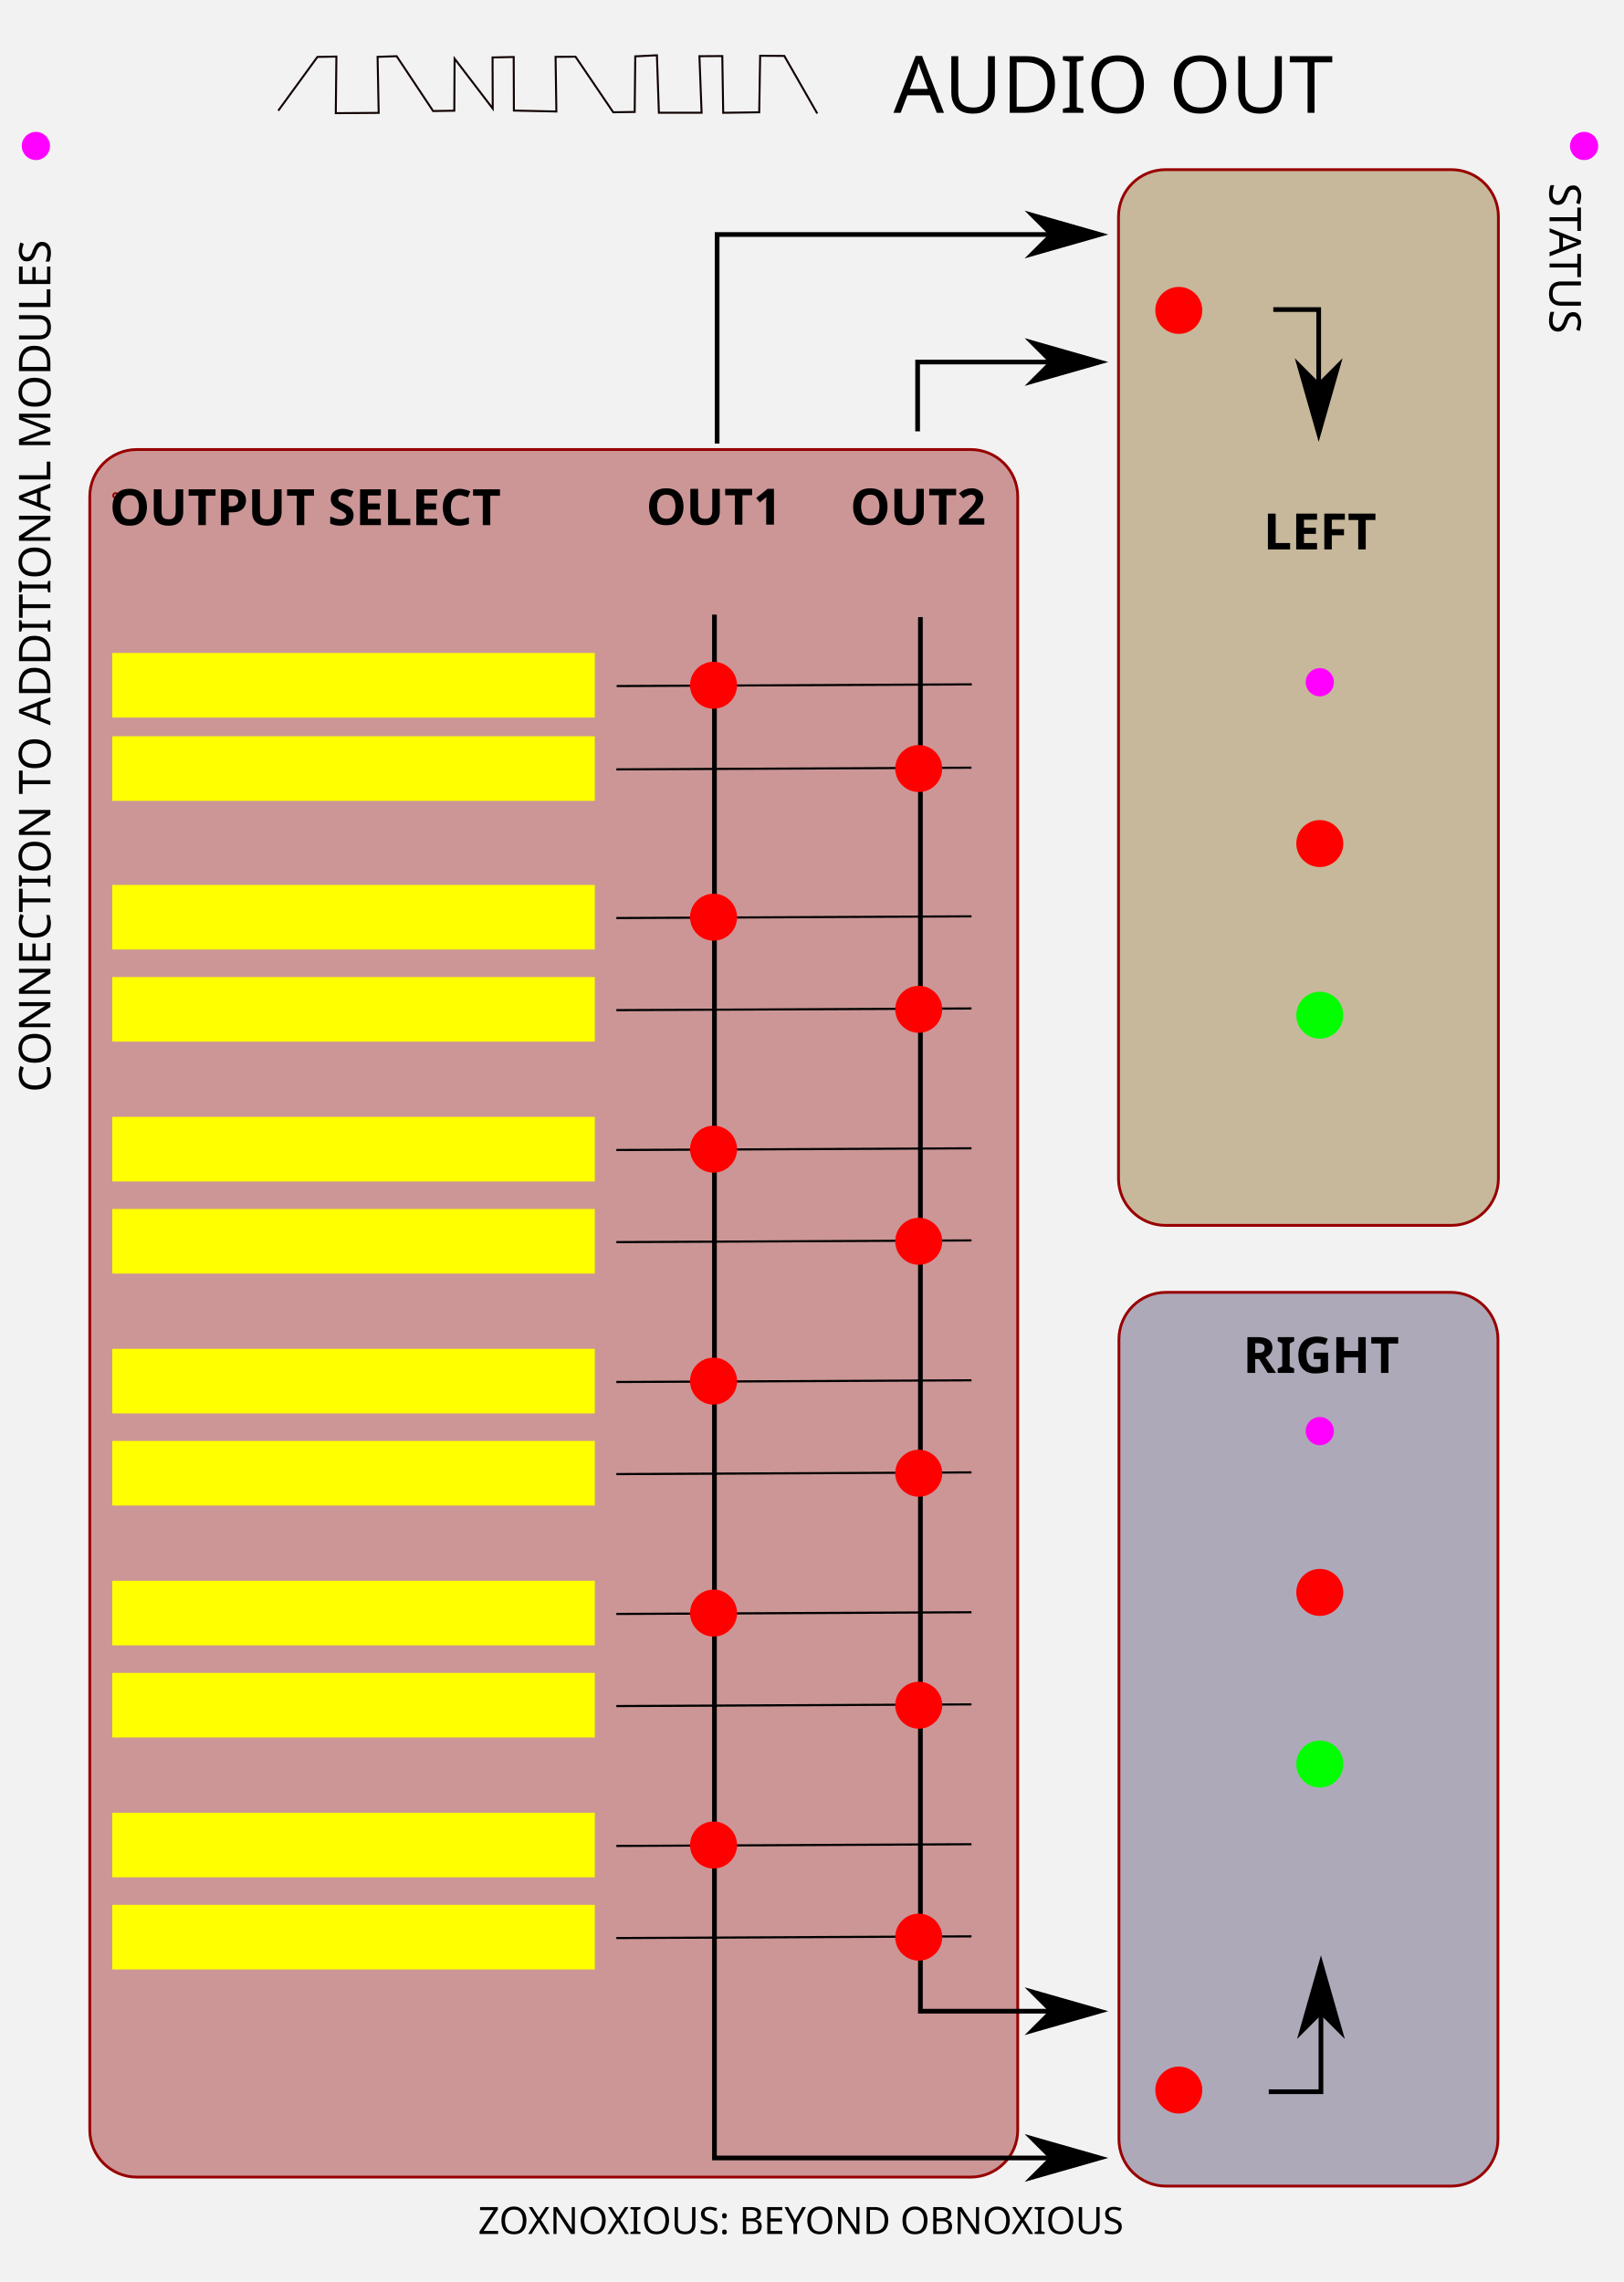
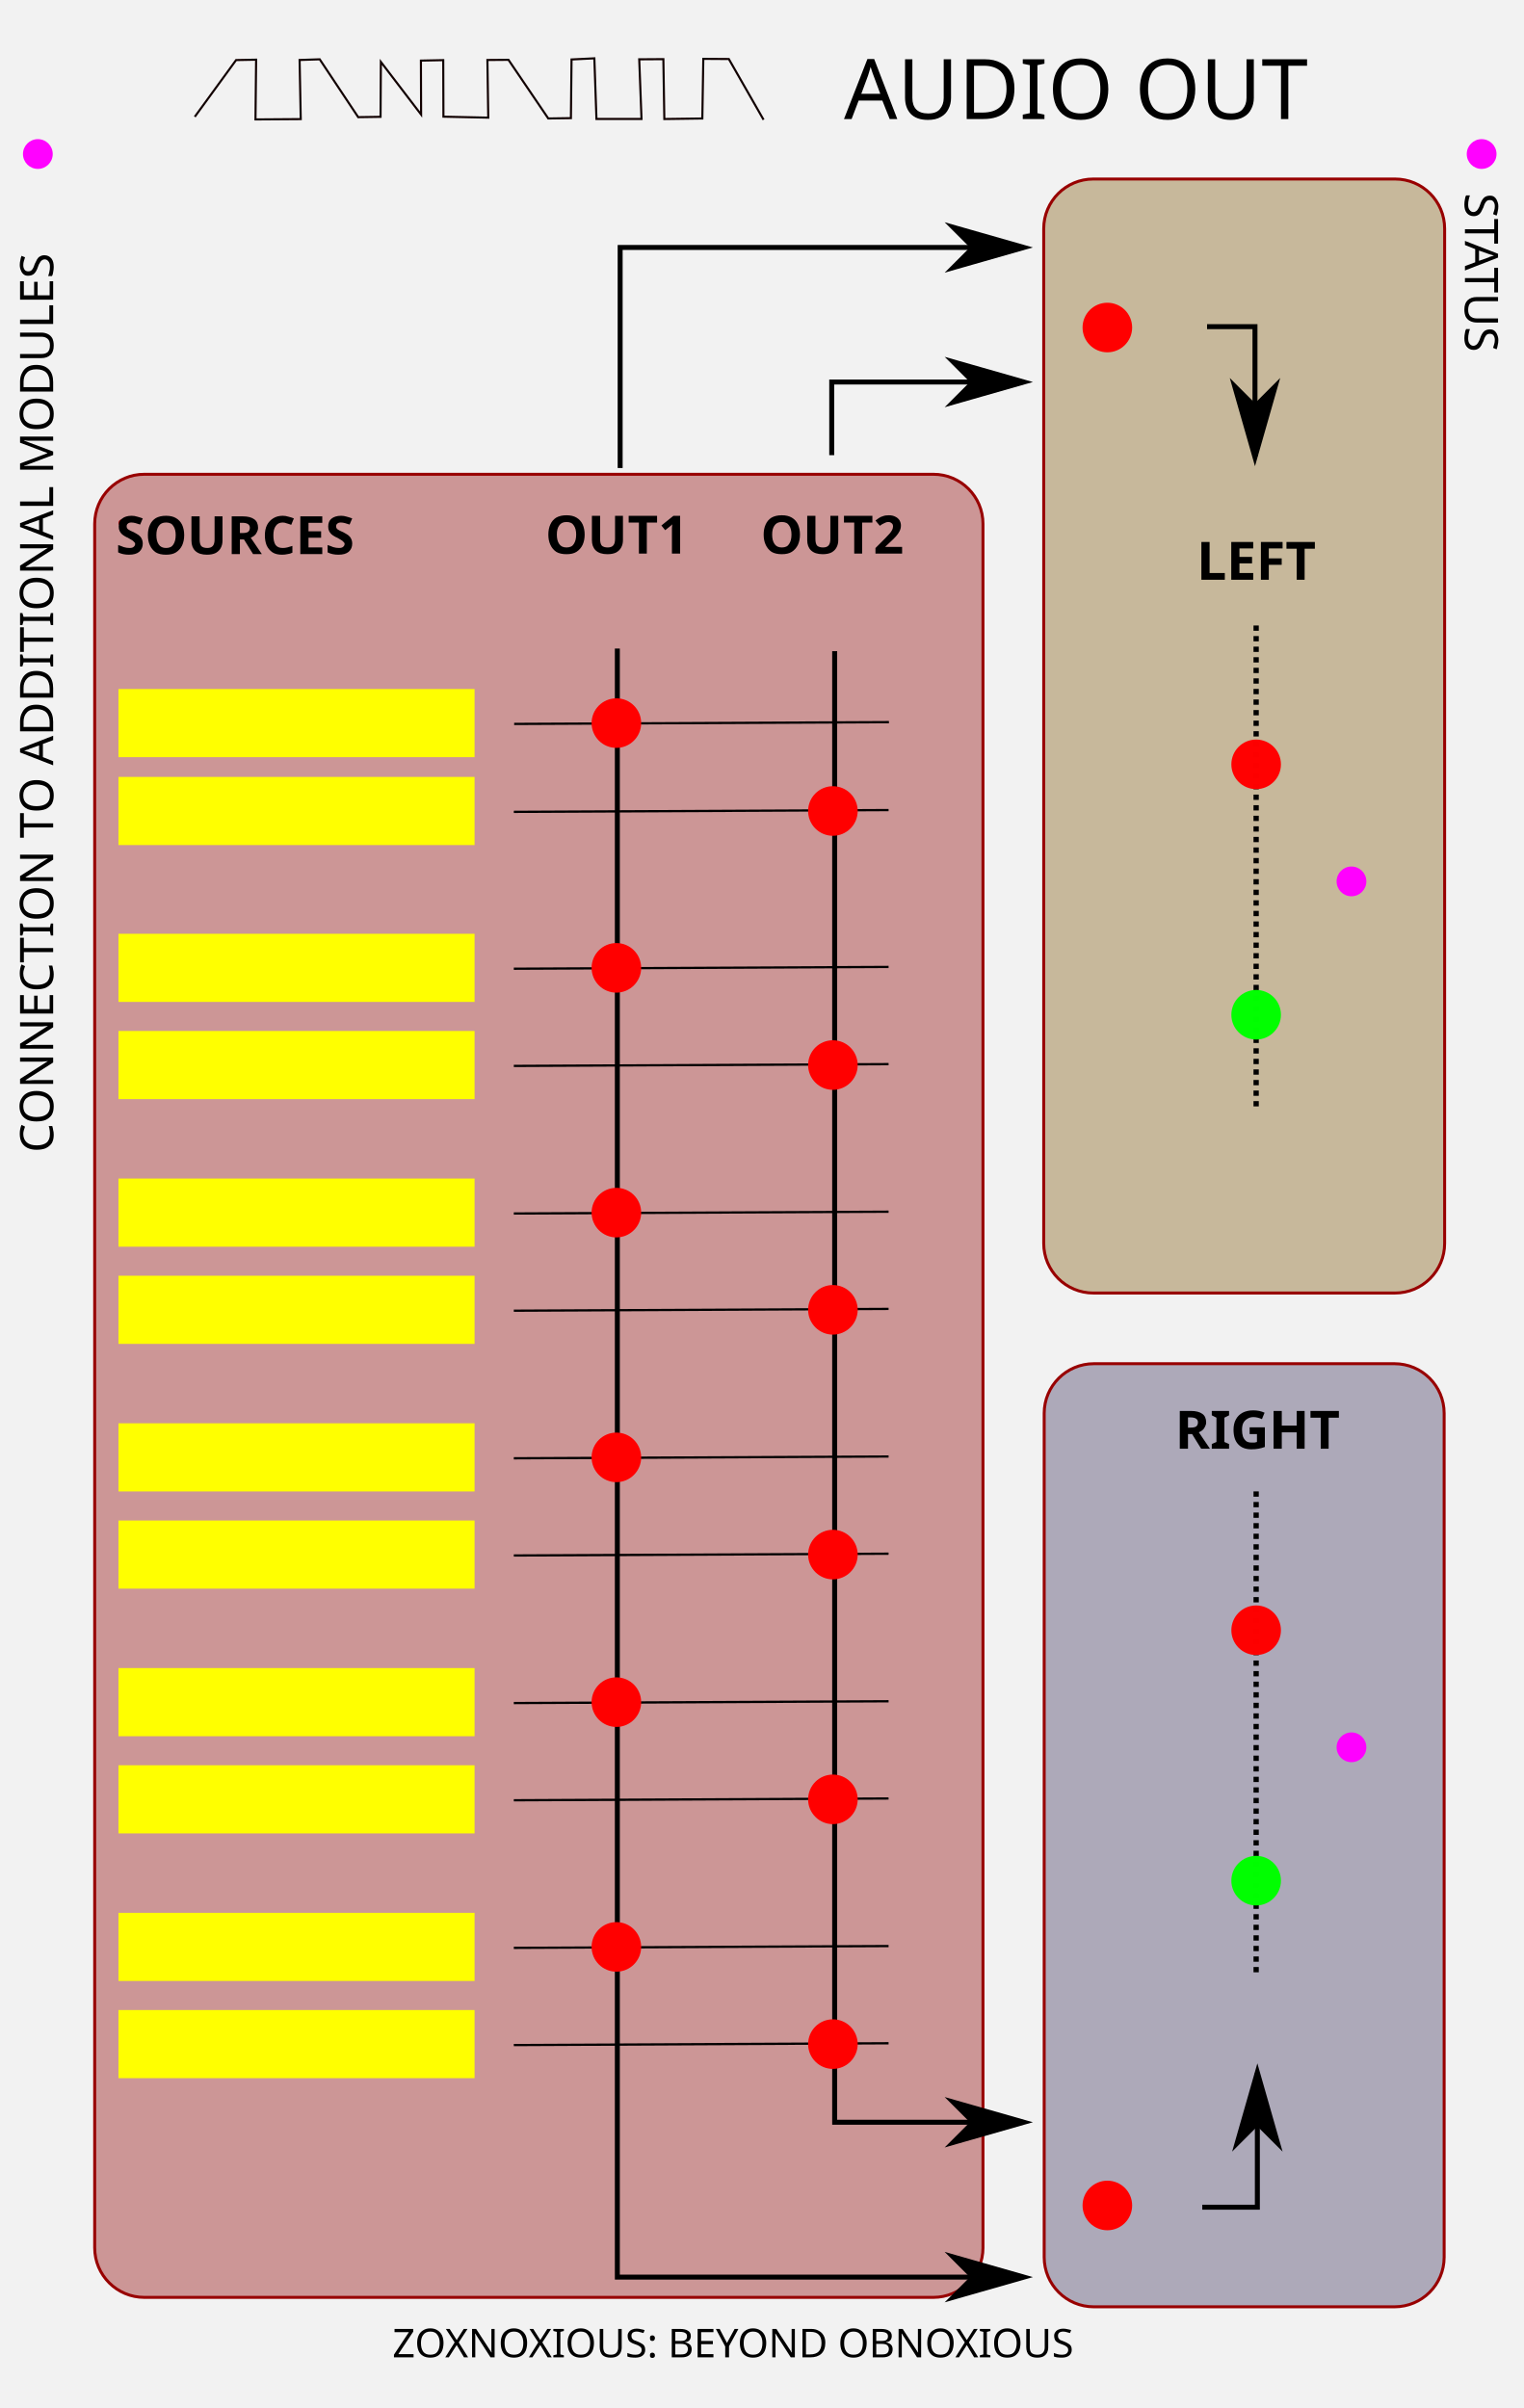
- <svg xmlns="http://www.w3.org/2000/svg" width="91.44mm" height="128.5mm" viewBox="0 0 91.44 128.5" version="1.1" id="svg1199">
+ <svg xmlns="http://www.w3.org/2000/svg" width="81.28mm" height="128.5mm" viewBox="0 0 81.28 128.5" version="1.1" id="svg1199">
  <defs id="defs1196">
    <marker style="overflow:visible" id="marker2980" refX="0" refY="0" orient="auto">
      <path transform="matrix(0.8,0,0,0.8,10,0)" style="fill:context-stroke;fill-rule:evenodd;stroke:context-stroke;stroke-width:1pt" d="M 0,0 5,-5 -12.5,0 5,5 Z" id="path2719" />
    </marker>
    <marker style="overflow:visible" id="Arrow1Lend" refX="0" refY="0" orient="auto">
      <path transform="matrix(-0.8,0,0,-0.8,-10,0)" style="fill:context-stroke;fill-rule:evenodd;stroke:context-stroke;stroke-width:1pt" d="M 0,0 5,-5 -12.5,0 5,5 Z" id="path6358" />
    </marker>
    <marker style="overflow:visible" id="marker6625" refX="0" refY="0" orient="auto">
      <path transform="matrix(0.8,0,0,0.8,10,0)" style="fill:context-stroke;fill-rule:evenodd;stroke:context-stroke;stroke-width:1pt" d="M 0,0 5,-5 -12.5,0 5,5 Z" id="path6623" />
    </marker>
    <marker style="overflow:visible" id="Arrow1Lstart" refX="0" refY="0" orient="auto">
      <path transform="matrix(0.8,0,0,0.8,10,0)" style="fill:context-stroke;fill-rule:evenodd;stroke:context-stroke;stroke-width:1pt" d="M 0,0 5,-5 -12.5,0 5,5 Z" id="path6355" />
    </marker>
    <marker style="overflow:visible" id="Arrow1Lend-5" refX="0" refY="0" orient="auto">
      <path transform="matrix(-0.8,0,0,-0.8,-10,0)" style="fill:context-stroke;fill-rule:evenodd;stroke:context-stroke;stroke-width:1pt" d="M 0,0 5,-5 -12.5,0 5,5 Z" id="path6358-6" />
    </marker>
    <marker style="overflow:visible" id="Arrow1Lend-1" refX="0" refY="0" orient="auto">
      <path transform="matrix(-0.8,0,0,-0.8,-10,0)" style="fill:context-stroke;fill-rule:evenodd;stroke:context-stroke;stroke-width:1pt" d="M 0,0 5,-5 -12.5,0 5,5 Z" id="path6358-4" />
    </marker>
  </defs>
  <g id="layer3" style="display:inline">
-     <g id="rect297" style="display:inline;fill:#f2f2f2;fill-opacity:1;stroke:none;stroke-opacity:1" transform="matrix(1.225784,0,0,1.021367,-1.634235,-1.856185)">
+     <g id="rect297" style="display:inline;fill:#f2f2f2;fill-opacity:1;stroke:none;stroke-opacity:1" transform="matrix(1.094601,0,0,1.021367,-1.68471,-1.856185)">
      <path style="color:#000000;fill:#f2f2f2;fill-opacity:1;stroke:none;stroke-width:0.222;stroke-opacity:1;-inkscape-stroke:none;paint-order:markers fill stroke" d="M -0.273,-0.031 H 76.953 V 129.291 H -0.273 Z" id="path32372" />
      <path style="color:#000000;fill:#f2f2f2;fill-opacity:1;stroke:none;stroke-opacity:1;-inkscape-stroke:none;paint-order:markers fill stroke" d="M -0.385,-0.143 V -0.031 129.402 H 77.064 V -0.143 Z m 0.223,0.223 H 76.842 V 129.18 H -0.162 Z" id="path32374" />
    </g>
-     <path style="display:inline;fill:#c7b89b;fill-opacity:1;stroke:#980000;stroke-width:0.158;stroke-dasharray:none" id="rect1316-8" width="21.39" height="59.448" x="62.978" y="9.553" d="M 65.624,9.553 H 81.722 a 2.646,2.646 45 0 1 2.646,2.646 V 66.355 A 2.646,2.646 135 0 1 81.722,69.001 H 65.624 A 2.646,2.646 45 0 1 62.978,66.355 V 12.199 a 2.646,2.646 135 0 1 2.646,-2.646 z" />
-     <path style="display:inline;fill:#ada9b9;fill-opacity:1;stroke:#980000;stroke-width:0.158;stroke-dasharray:none" id="rect1316-8-9" width="21.34" height="50.327" x="63.003" y="72.773" d="m 65.649,72.773 h 16.048 a 2.646,2.646 45 0 1 2.646,2.646 v 45.035 a 2.646,2.646 135 0 1 -2.646,2.646 H 65.649 a 2.646,2.646 45 0 1 -2.646,-2.646 V 75.419 a 2.646,2.646 135 0 1 2.646,-2.646 z" />
-     <path style="display:inline;fill:#cc9696;fill-opacity:1;stroke:#980000;stroke-width:0.158;stroke-dasharray:none" id="rect1316" width="52.248" height="97.279" x="5.055" y="25.313" d="M 7.701,25.313 H 54.657 a 2.646,2.646 45 0 1 2.646,2.646 v 91.987 a 2.646,2.646 135 0 1 -2.646,2.646 H 7.701 A 2.646,2.646 45 0 1 5.055,119.946 V 27.959 a 2.646,2.646 135 0 1 2.646,-2.646 z" />
+     <path style="display:inline;fill:#c7b89b;fill-opacity:1;stroke:#980000;stroke-width:0.158;stroke-dasharray:none" id="rect1316-8" width="21.39" height="59.448" x="55.689" y="9.553" d="m 58.335,9.553 h 16.099 a 2.646,2.646 45 0 1 2.646,2.646 V 66.355 a 2.646,2.646 135 0 1 -2.646,2.646 H 58.335 A 2.646,2.646 45 0 1 55.689,66.355 V 12.199 a 2.646,2.646 135 0 1 2.646,-2.646 z" />
+     <path style="display:inline;fill:#ada9b9;fill-opacity:1;stroke:#980000;stroke-width:0.158;stroke-dasharray:none" id="rect1316-8-9" width="21.34" height="50.327" x="55.714" y="72.773" d="m 58.36,72.773 h 16.048 a 2.646,2.646 45 0 1 2.646,2.646 v 45.035 a 2.646,2.646 135 0 1 -2.646,2.646 H 58.36 a 2.646,2.646 45 0 1 -2.646,-2.646 V 75.419 a 2.646,2.646 135 0 1 2.646,-2.646 z" />
+     <path style="display:inline;fill:#cc9696;fill-opacity:1;stroke:#980000;stroke-width:0.158;stroke-dasharray:none" id="rect1316" width="47.396" height="97.287" x="5.052" y="25.309" d="M 7.697,25.309 H 49.802 a 2.646,2.646 45 0 1 2.646,2.646 V 119.95 A 2.646,2.646 135 0 1 49.802,122.596 H 7.697 A 2.646,2.646 45 0 1 5.052,119.95 V 27.955 A 2.646,2.646 135 0 1 7.697,25.309 Z" />
+     <path style="display:inline;opacity:0.99;fill:none;stroke:#000000;stroke-width:0.282px;stroke-linecap:butt;stroke-linejoin:miter;stroke-dasharray:0.282, 0.282;stroke-dashoffset:0;stroke-opacity:1" d="M 67.023,33.379 V 59.322" id="path32405" />
+     <circle id="circle32407" data-name="In03#PJ301MPort" cx="67.023" cy="54.151" r="1.323" style="display:inline;opacity:0.99;fill:#00ff00;stroke-width:0.265" />
+     <circle id="circle32409" data-name="Tempo#RoundLargeBlackKnob" cx="67.023" cy="40.789" r="1.323" style="display:inline;opacity:0.99;fill:#ff0000;stroke-width:0.265" />
+     <circle id="circle32415" data-name="RGreen1#RedLight" cx="72.109" cy="47.035" r="0.794" style="display:inline;opacity:0.99;fill:#ff00ff;stroke-width:0.265" />
+     <path style="display:inline;opacity:0.99;fill:none;stroke:#000000;stroke-width:0.282px;stroke-linecap:butt;stroke-linejoin:miter;stroke-dasharray:0.282, 0.282;stroke-dashoffset:0;stroke-opacity:1" d="M 67.023,79.587 V 105.53" id="path22037" />
+     <circle id="circle22039" data-name="In03#PJ301MPort" cx="67.023" cy="100.359" r="1.323" style="display:inline;opacity:0.99;fill:#00ff00;stroke-width:0.265" />
+     <circle id="circle22041" data-name="Tempo#RoundLargeBlackKnob" cx="67.023" cy="86.996" r="1.323" style="display:inline;opacity:0.99;fill:#ff0000;stroke-width:0.265" />
+     <circle id="circle22043" data-name="RGreen1#RedLight" cx="72.109" cy="93.243" r="0.794" style="display:inline;opacity:0.99;fill:#ff00ff;stroke-width:0.265" />
  </g>
  <g id="layer2" style="display:inline">
    <circle id="path1674" style="fill:#b1b1b1;stroke:#980000;stroke-width:0.265" cx="6.509" cy="27.902" r="0.055" />
    <text xml:space="preserve" style="font-style:normal;font-variant:normal;font-weight:bold;font-stretch:normal;font-size:2.822px;line-height:1.25;font-family:sans-serif;-inkscape-font-specification:'sans-serif, Bold';font-variant-ligatures:normal;font-variant-caps:normal;font-variant-numeric:normal;font-variant-east-asian:normal;fill:#000000;fill-opacity:1;stroke:none;stroke-width:0.265" x="6.179" y="29.57" id="text2294">
-       <tspan id="tspan1879" x="6.179" y="29.57">OUTPUT SELECT</tspan>
+       <tspan id="tspan21087" x="6.179" y="29.57">SOURCES</tspan>
    </text>
-     <text xml:space="preserve" style="font-style:normal;font-variant:normal;font-weight:bold;font-stretch:normal;font-size:2.822px;line-height:1.25;font-family:sans-serif;-inkscape-font-specification:'sans-serif, Bold';font-variant-ligatures:normal;font-variant-caps:normal;font-variant-numeric:normal;font-variant-east-asian:normal;fill:#000000;fill-opacity:1;stroke:none;stroke-width:0.265" x="36.391" y="29.545" id="text2294-6">
-       <tspan id="tspan7117" x="36.391" y="29.545">OUT1</tspan>
+     <text xml:space="preserve" style="font-style:normal;font-variant:normal;font-weight:bold;font-stretch:normal;font-size:2.822px;line-height:1.25;font-family:sans-serif;-inkscape-font-specification:'sans-serif, Bold';font-variant-ligatures:normal;font-variant-caps:normal;font-variant-numeric:normal;font-variant-east-asian:normal;fill:#000000;fill-opacity:1;stroke:none;stroke-width:0.265" x="29.102" y="29.545" id="text2294-6">
+       <tspan id="tspan7117" x="29.102" y="29.545">OUT1</tspan>
    </text>
-     <text xml:space="preserve" style="font-style:normal;font-variant:normal;font-weight:bold;font-stretch:normal;font-size:2.822px;line-height:1.25;font-family:sans-serif;-inkscape-font-specification:'sans-serif, Bold';font-variant-ligatures:normal;font-variant-caps:normal;font-variant-numeric:normal;font-variant-east-asian:normal;display:inline;fill:#000000;fill-opacity:1;stroke:none;stroke-width:0.265" x="71.139" y="30.939" id="text2294-6-4">
-       <tspan id="tspan7157" x="71.139" y="30.939">LEFT</tspan>
+     <text xml:space="preserve" style="font-style:normal;font-variant:normal;font-weight:bold;font-stretch:normal;font-size:2.822px;line-height:1.25;font-family:sans-serif;-inkscape-font-specification:'sans-serif, Bold';font-variant-ligatures:normal;font-variant-caps:normal;font-variant-numeric:normal;font-variant-east-asian:normal;display:inline;fill:#000000;fill-opacity:1;stroke:none;stroke-width:0.265" x="63.85" y="30.939" id="text2294-6-4">
+       <tspan id="tspan7157" x="63.85" y="30.939">LEFT</tspan>
    </text>
-     <text xml:space="preserve" style="font-style:normal;font-variant:normal;font-weight:bold;font-stretch:normal;font-size:2.822px;line-height:1.25;font-family:sans-serif;-inkscape-font-specification:'sans-serif, Bold';font-variant-ligatures:normal;font-variant-caps:normal;font-variant-numeric:normal;font-variant-east-asian:normal;display:inline;fill:#000000;fill-opacity:1;stroke:none;stroke-width:0.265" x="69.989" y="77.308" id="text2294-6-4-3">
-       <tspan id="tspan7177" x="69.989" y="77.308">RIGHT</tspan>
+     <text xml:space="preserve" style="font-style:normal;font-variant:normal;font-weight:bold;font-stretch:normal;font-size:2.822px;line-height:1.25;font-family:sans-serif;-inkscape-font-specification:'sans-serif, Bold';font-variant-ligatures:normal;font-variant-caps:normal;font-variant-numeric:normal;font-variant-east-asian:normal;display:inline;fill:#000000;fill-opacity:1;stroke:none;stroke-width:0.265" x="62.7" y="77.308" id="text2294-6-4-3">
+       <tspan id="tspan7177" x="62.7" y="77.308">RIGHT</tspan>
    </text>
-     <text xml:space="preserve" style="font-style:normal;font-variant:normal;font-weight:bold;font-stretch:normal;font-size:2.822px;line-height:1.25;font-family:sans-serif;-inkscape-font-specification:'sans-serif, Bold';font-variant-ligatures:normal;font-variant-caps:normal;font-variant-numeric:normal;font-variant-east-asian:normal;fill:#000000;fill-opacity:1;stroke:none;stroke-width:0.265" x="47.879" y="29.545" id="text2294-0">
-       <tspan id="tspan7137" x="47.879" y="29.545">OUT2</tspan>
+     <text xml:space="preserve" style="font-style:normal;font-variant:normal;font-weight:bold;font-stretch:normal;font-size:2.822px;line-height:1.25;font-family:sans-serif;-inkscape-font-specification:'sans-serif, Bold';font-variant-ligatures:normal;font-variant-caps:normal;font-variant-numeric:normal;font-variant-east-asian:normal;fill:#000000;fill-opacity:1;stroke:none;stroke-width:0.265" x="40.59" y="29.545" id="text2294-0">
+       <tspan id="tspan7137" x="40.59" y="29.545">OUT2</tspan>
    </text>
-     <path style="fill:none;stroke:#000000;stroke-width:0.265px;stroke-linecap:butt;stroke-linejoin:miter;stroke-opacity:1;marker-end:url(#Arrow1Lend)" d="m 71.693,17.431 h 2.557 v 6.933" id="path6726" />
-     <path style="display:inline;fill:none;stroke:#000000;stroke-width:0.265px;stroke-linecap:butt;stroke-linejoin:miter;stroke-opacity:1;marker-end:url(#Arrow1Lend-5)" d="m 71.438,117.785 h 2.939 v -7.163" id="path6726-3" />
-     <path style="fill:none;stroke:#000000;stroke-width:0.265px;stroke-linecap:butt;stroke-linejoin:miter;stroke-opacity:1;marker-end:url(#Arrow1Lend)" d="m 40.228,34.609 v 86.906 h 21.659" id="path7426" />
-     <path style="fill:none;stroke:#000000;stroke-width:0.265px;stroke-linecap:butt;stroke-linejoin:miter;stroke-opacity:1;marker-end:url(#Arrow1Lend)" d="M 40.378,24.975 V 13.205 h 21.509" id="path7428" />
-     <path style="fill:none;stroke:#000000;stroke-width:0.265px;stroke-linecap:butt;stroke-linejoin:miter;stroke-opacity:1;marker-end:url(#Arrow1Lend)" d="M 51.667,24.289 V 20.386 h 10.22" id="path7430" />
-     <path style="fill:none;stroke:#000000;stroke-width:0.265px;stroke-linecap:butt;stroke-linejoin:miter;stroke-opacity:1;marker-end:url(#Arrow1Lend)" d="m 51.824,34.749 v 78.502 h 10.063" id="path7432" />
-     <g id="g2124" transform="translate(4.213622)">
+     <path style="fill:none;stroke:#000000;stroke-width:0.265px;stroke-linecap:butt;stroke-linejoin:miter;stroke-opacity:1;marker-end:url(#Arrow1Lend)" d="m 64.404,17.431 h 2.557 v 6.933" id="path6726" />
+     <path style="display:inline;fill:none;stroke:#000000;stroke-width:0.265px;stroke-linecap:butt;stroke-linejoin:miter;stroke-opacity:1;marker-end:url(#Arrow1Lend-5)" d="m 64.149,117.785 h 2.939 v -7.163" id="path6726-3" />
+     <path style="fill:none;stroke:#000000;stroke-width:0.265px;stroke-linecap:butt;stroke-linejoin:miter;stroke-opacity:1;marker-end:url(#Arrow1Lend)" d="m 32.939,34.609 v 86.906 h 21.659" id="path7426" />
+     <path style="fill:none;stroke:#000000;stroke-width:0.265px;stroke-linecap:butt;stroke-linejoin:miter;stroke-opacity:1;marker-end:url(#Arrow1Lend)" d="M 33.089,24.975 V 13.205 h 21.509" id="path7428" />
+     <path style="fill:none;stroke:#000000;stroke-width:0.265px;stroke-linecap:butt;stroke-linejoin:miter;stroke-opacity:1;marker-end:url(#Arrow1Lend)" d="M 44.378,24.289 V 20.386 h 10.22" id="path7430" />
+     <path style="fill:none;stroke:#000000;stroke-width:0.265px;stroke-linecap:butt;stroke-linejoin:miter;stroke-opacity:1;marker-end:url(#Arrow1Lend)" d="m 44.535,34.749 v 78.502 h 10.063" id="path7432" />
+     <g id="g2124" transform="translate(-1.061327)">
      <text xml:space="preserve" style="font-style:normal;font-variant:normal;font-weight:normal;font-stretch:normal;font-size:4.461px;line-height:1.25;font-family:'.Keyboard';-inkscape-font-specification:'.Keyboard, Normal';font-variant-ligatures:normal;font-variant-caps:normal;font-variant-numeric:normal;font-variant-east-asian:normal;display:inline;fill:#000000;fill-opacity:1;stroke:none;stroke-width:0.112" x="46.093" y="6.35" id="text23912-0">
        <tspan id="tspan1899" x="46.093" y="6.35" style="stroke-width:0.112">AUDIO OUT</tspan>
      </text>
      <path style="display:inline;fill:none;fill-opacity:1;stroke:#110000;stroke-width:0.112px;stroke-linecap:butt;stroke-linejoin:miter;stroke-opacity:1" d="m 11.454,6.232 2.205,-3.027 1.068,-0.02 -0.034,3.188 2.415,-0.017 -0.061,-3.155 1.073,-0.036 2.053,3.087 1.193,-0.018 0.017,-2.931 2.147,2.81 -0.01,-2.879 1.191,-0.025 0.01,3.017 2.392,0.052 -0.045,-3.077 1.123,-0.009 2.124,3.13 1.208,-0.018 0.033,-3.131 1.218,-0.06 0.112,3.236 2.404,-8.075e-4 -0.122,-3.183 1.288,-0.009 0.051,3.195 2.028,-0.028 0.052,-3.183 1.361,0.009 1.855,3.242" id="path22502" />
    </g>
-     <text xml:space="preserve" style="font-style:normal;font-variant:normal;font-weight:normal;font-stretch:normal;font-size:2.117px;line-height:1.25;font-family:'.Keyboard';-inkscape-font-specification:'.Keyboard, Normal';font-variant-ligatures:normal;font-variant-caps:normal;font-variant-numeric:normal;font-variant-east-asian:normal;display:inline;fill:#000000;fill-opacity:1;stroke:none;stroke-width:0.131" x="26.921" y="125.794" id="text23912-2">
-       <tspan id="tspan1805" x="26.921" y="125.794">ZOXNOXIOUS: BEYOND OBNOXIOUS</tspan>
+     <text xml:space="preserve" style="font-style:normal;font-variant:normal;font-weight:normal;font-stretch:normal;font-size:2.117px;line-height:1.25;font-family:'.Keyboard';-inkscape-font-specification:'.Keyboard, Normal';font-variant-ligatures:normal;font-variant-caps:normal;font-variant-numeric:normal;font-variant-east-asian:normal;display:inline;fill:#000000;fill-opacity:1;stroke:none;stroke-width:0.131" x="20.941" y="125.794" id="text23912-2">
+       <tspan id="tspan1805" x="20.941" y="125.794">ZOXNOXIOUS: BEYOND OBNOXIOUS</tspan>
    </text>
-     <path style="fill:none;stroke:#000000;stroke-width:0.121px;stroke-linecap:butt;stroke-linejoin:miter;stroke-opacity:1" d="m 34.723,38.632 19.996,-0.096" id="path4227" />
-     <path style="display:inline;fill:none;stroke:#000000;stroke-width:0.121px;stroke-linecap:butt;stroke-linejoin:miter;stroke-opacity:1" d="m 34.704,43.324 19.996,-0.096" id="path4227-5" />
-     <path style="display:inline;fill:none;stroke:#000000;stroke-width:0.121px;stroke-linecap:butt;stroke-linejoin:miter;stroke-opacity:1" d="m 34.704,51.695 19.996,-0.096" id="path4227-5-5" />
-     <path style="display:inline;fill:none;stroke:#000000;stroke-width:0.121px;stroke-linecap:butt;stroke-linejoin:miter;stroke-opacity:1" d="m 34.704,56.882 19.996,-0.096" id="path4227-5-4" />
-     <path style="display:inline;fill:none;stroke:#000000;stroke-width:0.121px;stroke-linecap:butt;stroke-linejoin:miter;stroke-opacity:1" d="m 34.704,69.944 19.996,-0.096" id="path4227-5-2" />
-     <path style="display:inline;fill:none;stroke:#000000;stroke-width:0.121px;stroke-linecap:butt;stroke-linejoin:miter;stroke-opacity:1" d="m 34.704,77.82 19.996,-0.096" id="path4227-5-9" />
-     <path style="display:inline;fill:none;stroke:#000000;stroke-width:0.121px;stroke-linecap:butt;stroke-linejoin:miter;stroke-opacity:1" d="m 34.704,83.007 19.996,-0.096" id="path4227-5-24" />
-     <path style="display:inline;fill:none;stroke:#000000;stroke-width:0.121px;stroke-linecap:butt;stroke-linejoin:miter;stroke-opacity:1" d="m 34.704,90.882 19.996,-0.096" id="path4227-5-58" />
-     <path style="display:inline;fill:none;stroke:#000000;stroke-width:0.121px;stroke-linecap:butt;stroke-linejoin:miter;stroke-opacity:1" d="m 34.704,96.069 19.996,-0.096" id="path4227-5-6" />
-     <path style="display:inline;fill:none;stroke:#000000;stroke-width:0.121px;stroke-linecap:butt;stroke-linejoin:miter;stroke-opacity:1" d="m 34.704,103.945 19.996,-0.096" id="path4227-5-25" />
-     <path style="display:inline;fill:none;stroke:#000000;stroke-width:0.121px;stroke-linecap:butt;stroke-linejoin:miter;stroke-opacity:1" d="m 34.704,109.132 19.996,-0.096" id="path4227-5-13" />
-     <path style="display:inline;fill:none;stroke:#000000;stroke-width:0.121px;stroke-linecap:butt;stroke-linejoin:miter;stroke-opacity:1" d="m 34.704,64.757 19.996,-0.096" id="path4227-5-1" />
+     <path style="fill:none;stroke:#000000;stroke-width:0.121px;stroke-linecap:butt;stroke-linejoin:miter;stroke-opacity:1" d="m 27.434,38.632 19.996,-0.096" id="path4227" />
+     <path style="display:inline;fill:none;stroke:#000000;stroke-width:0.121px;stroke-linecap:butt;stroke-linejoin:miter;stroke-opacity:1" d="m 27.415,43.324 19.996,-0.096" id="path4227-5" />
+     <path style="display:inline;fill:none;stroke:#000000;stroke-width:0.121px;stroke-linecap:butt;stroke-linejoin:miter;stroke-opacity:1" d="m 27.415,51.695 19.996,-0.096" id="path4227-5-5" />
+     <path style="display:inline;fill:none;stroke:#000000;stroke-width:0.121px;stroke-linecap:butt;stroke-linejoin:miter;stroke-opacity:1" d="m 27.415,56.882 19.996,-0.096" id="path4227-5-4" />
+     <path style="display:inline;fill:none;stroke:#000000;stroke-width:0.121px;stroke-linecap:butt;stroke-linejoin:miter;stroke-opacity:1" d="m 27.415,69.944 19.996,-0.096" id="path4227-5-2" />
+     <path style="display:inline;fill:none;stroke:#000000;stroke-width:0.121px;stroke-linecap:butt;stroke-linejoin:miter;stroke-opacity:1" d="m 27.415,77.82 19.996,-0.096" id="path4227-5-9" />
+     <path style="display:inline;fill:none;stroke:#000000;stroke-width:0.121px;stroke-linecap:butt;stroke-linejoin:miter;stroke-opacity:1" d="m 27.415,83.007 19.996,-0.096" id="path4227-5-24" />
+     <path style="display:inline;fill:none;stroke:#000000;stroke-width:0.121px;stroke-linecap:butt;stroke-linejoin:miter;stroke-opacity:1" d="m 27.415,90.882 19.996,-0.096" id="path4227-5-58" />
+     <path style="display:inline;fill:none;stroke:#000000;stroke-width:0.121px;stroke-linecap:butt;stroke-linejoin:miter;stroke-opacity:1" d="m 27.415,96.069 19.996,-0.096" id="path4227-5-6" />
+     <path style="display:inline;fill:none;stroke:#000000;stroke-width:0.121px;stroke-linecap:butt;stroke-linejoin:miter;stroke-opacity:1" d="m 27.415,103.945 19.996,-0.096" id="path4227-5-25" />
+     <path style="display:inline;fill:none;stroke:#000000;stroke-width:0.121px;stroke-linecap:butt;stroke-linejoin:miter;stroke-opacity:1" d="m 27.415,109.132 19.996,-0.096" id="path4227-5-13" />
+     <path style="display:inline;fill:none;stroke:#000000;stroke-width:0.121px;stroke-linecap:butt;stroke-linejoin:miter;stroke-opacity:1" d="m 27.415,64.757 19.996,-0.096" id="path4227-5-1" />
    <text xml:space="preserve" style="font-style:normal;font-variant:normal;font-weight:normal;font-stretch:normal;font-size:2.469px;line-height:1.25;font-family:'.Keyboard';-inkscape-font-specification:'.Keyboard, Normal';font-variant-ligatures:normal;font-variant-caps:normal;font-variant-numeric:normal;font-variant-east-asian:normal;display:inline;fill:#000000;fill-opacity:1;stroke:none;stroke-width:0.093" x="-61.512" y="2.833" id="text92-2-1" transform="rotate(-90)">
      <tspan id="tspan1285" x="-61.512" y="2.833">CONNECTION TO ADDITIONAL MODULES</tspan>
    </text>
  </g>
  <g id="layer1" style="display:inline">
-     <rect id="f9b09e17-fc78-4216-9b09-40d2874876ff" data-name="Screen" y="102.076" width="27.171" height="3.636" x="6.321" style="display:inline;fill:#ffff00;stroke-width:0.088" />
-     <circle id="b903da6b-121c-4663-8772-b399a6eccb9e-7" data-name="Tempo#RoundLargeBlackKnob" cx="40.177" cy="103.894" r="1.323" style="display:inline;fill:#ff0000;stroke-width:0.265" />
-     <circle id="b903da6b-121c-4663-8772-b399a6eccb9e-7-7-55" data-name="Tempo#RoundLargeBlackKnob" cx="66.373" cy="117.692" r="1.323" style="display:inline;fill:#ff0000;stroke-width:0.265" />
-     <circle id="b903da6b-121c-4663-8772-b399a6eccb9e-7-7-55-4" data-name="Tempo#RoundLargeBlackKnob" cx="66.373" cy="17.478" r="1.323" style="display:inline;fill:#ff0000;stroke-width:0.265" />
-     <rect id="f9b09e17-fc78-4216-9b09-40d2874876ff-3" data-name="Screen" y="49.83" width="27.171" height="3.636" x="6.321" style="display:inline;fill:#ffff00;stroke-width:0.088" />
-     <circle id="b903da6b-121c-4663-8772-b399a6eccb9e-7-0" data-name="Tempo#RoundLargeBlackKnob" cx="40.177" cy="51.648" r="1.323" style="display:inline;fill:#ff0000;stroke-width:0.265" />
-     <rect id="f9b09e17-fc78-4216-9b09-40d2874876ff-09" data-name="Screen" y="75.953" width="27.171" height="3.636" x="6.321" style="display:inline;fill:#ffff00;stroke-width:0.088" />
-     <circle id="b903da6b-121c-4663-8772-b399a6eccb9e-7-37" data-name="Tempo#RoundLargeBlackKnob" cx="40.177" cy="77.771" r="1.323" style="display:inline;fill:#ff0000;stroke-width:0.265" />
-     <rect id="f9b09e17-fc78-4216-9b09-40d2874876ff-09-3" data-name="Screen" y="62.892" width="27.171" height="3.636" x="6.321" style="display:inline;fill:#ffff00;stroke-width:0.088" />
-     <circle id="b903da6b-121c-4663-8772-b399a6eccb9e-7-37-0" data-name="Tempo#RoundLargeBlackKnob" cx="40.177" cy="64.71" r="1.323" style="display:inline;fill:#ff0000;stroke-width:0.265" />
-     <rect id="f9b09e17-fc78-4216-9b09-40d2874876ff-2" data-name="Screen" y="89.015" width="27.171" height="3.636" x="6.321" style="display:inline;fill:#ffff00;stroke-width:0.088" />
-     <circle id="b903da6b-121c-4663-8772-b399a6eccb9e-7-9" data-name="Tempo#RoundLargeBlackKnob" cx="40.177" cy="90.833" r="1.323" style="display:inline;fill:#ff0000;stroke-width:0.265" />
-     <rect id="f9b09e17-fc78-4216-9b09-40d2874876ff-0" data-name="Screen" y="36.769" width="27.171" height="3.636" x="6.321" style="display:inline;fill:#ffff00;stroke-width:0.088" />
-     <rect id="f9b09e17-fc78-4216-9b09-40d2874876ff-1" data-name="Screen" y="107.263" width="27.171" height="3.636" x="6.321" style="display:inline;fill:#ffff00;stroke-width:0.088" />
-     <rect id="f9b09e17-fc78-4216-9b09-40d2874876ff-3-7" data-name="Screen" y="55.017" width="27.171" height="3.636" x="6.321" style="display:inline;fill:#ffff00;stroke-width:0.088" />
-     <rect id="f9b09e17-fc78-4216-9b09-40d2874876ff-09-2" data-name="Screen" y="81.14" width="27.171" height="3.636" x="6.321" style="display:inline;fill:#ffff00;stroke-width:0.088" />
-     <rect id="f9b09e17-fc78-4216-9b09-40d2874876ff-09-3-3" data-name="Screen" y="68.078" width="27.171" height="3.636" x="6.321" style="display:inline;fill:#ffff00;stroke-width:0.088" />
-     <rect id="f9b09e17-fc78-4216-9b09-40d2874876ff-2-6" data-name="Screen" y="94.201" width="27.171" height="3.636" x="6.321" style="display:inline;fill:#ffff00;stroke-width:0.088" />
-     <rect id="f9b09e17-fc78-4216-9b09-40d2874876ff-0-5" data-name="Screen" y="41.46" width="27.171" height="3.636" x="6.321" style="display:inline;fill:#ffff00;stroke-width:0.088" />
-     <circle id="b903da6b-121c-4663-8772-b399a6eccb9e-7-4" data-name="Tempo#RoundLargeBlackKnob" cx="40.177" cy="38.587" r="1.323" style="display:inline;fill:#ff0000;stroke-width:0.265" />
-     <circle id="b903da6b-121c-4663-8772-b399a6eccb9e-7-7" data-name="Tempo#RoundLargeBlackKnob" cx="51.729" cy="109.081" r="1.323" style="display:inline;fill:#ff0000;stroke-width:0.265" />
-     <circle id="b903da6b-121c-4663-8772-b399a6eccb9e-7-7-8" data-name="Tempo#RoundLargeBlackKnob" cx="51.729" cy="56.835" r="1.323" style="display:inline;fill:#ff0000;stroke-width:0.265" />
-     <circle id="b903da6b-121c-4663-8772-b399a6eccb9e-7-7-5" data-name="Tempo#RoundLargeBlackKnob" cx="51.729" cy="82.958" r="1.323" style="display:inline;fill:#ff0000;stroke-width:0.265" />
-     <circle id="b903da6b-121c-4663-8772-b399a6eccb9e-7-7-5-4" data-name="Tempo#RoundLargeBlackKnob" cx="51.729" cy="69.897" r="1.323" style="display:inline;fill:#ff0000;stroke-width:0.265" />
-     <circle id="b903da6b-121c-4663-8772-b399a6eccb9e-7-7-7" data-name="Tempo#RoundLargeBlackKnob" cx="51.729" cy="96.02" r="1.323" style="display:inline;fill:#ff0000;stroke-width:0.265" />
-     <circle id="b903da6b-121c-4663-8772-b399a6eccb9e-7-7-6" data-name="Tempo#RoundLargeBlackKnob" cx="51.729" cy="43.278" r="1.323" style="display:inline;fill:#ff0000;stroke-width:0.265" />
-     <circle id="b39d990d-64d8-41f9-b92c-7dcc2247a0f0-1-4-4-6-1" data-name="In03#PJ301MPort" cx="74.312" cy="57.166" r="1.323" style="display:inline;opacity:0.99;fill:#00ff00;stroke-width:0.265" />
-     <circle id="circle3173" data-name="RGreen1#RedLight" cx="74.312" cy="38.417" r="0.794" style="display:inline;fill:#ff00ff;stroke-width:0.265" />
-     <circle id="b903da6b-121c-4663-8772-b399a6eccb9e-76" data-name="Tempo#RoundLargeBlackKnob" cx="74.312" cy="47.501" r="1.323" style="display:inline;fill:#ff0000;stroke-width:0.265" />
-     <circle id="b39d990d-64d8-41f9-b92c-7dcc2247a0f0-1-4-4-6-1-1" data-name="In03#PJ301MPort" cx="74.312" cy="99.334" r="1.323" style="display:inline;opacity:0.99;fill:#00ff00;stroke-width:0.265" />
-     <circle id="circle3173-9" data-name="RGreen1#RedLight" cx="74.312" cy="80.585" r="0.794" style="display:inline;fill:#ff00ff;stroke-width:0.265" />
-     <circle id="b903da6b-121c-4663-8772-b399a6eccb9e-76-2" data-name="Tempo#RoundLargeBlackKnob" cx="74.312" cy="89.669" r="1.323" style="display:inline;fill:#ff0000;stroke-width:0.265" />
-     <text xml:space="preserve" style="font-style:normal;font-variant:normal;font-weight:normal;font-stretch:normal;font-size:2.469px;line-height:1.25;font-family:'.Keyboard';-inkscape-font-specification:'.Keyboard, Normal';font-variant-ligatures:normal;font-variant-caps:normal;font-variant-numeric:normal;font-variant-east-asian:normal;display:inline;fill:#000000;fill-opacity:1;stroke:none;stroke-width:0.093" x="10.299" y="-87.247" id="text92-2-1-3" transform="rotate(90)">
-       <tspan id="tspan3292" x="10.299" y="-87.247">STATUS</tspan>
+     <rect id="f9b09e17-fc78-4216-9b09-40d2874876ff" data-name="Screen" y="102.076" width="19" height="3.636" x="6.321" style="display:inline;fill:#ffff00;stroke-width:0.073" />
+     <circle id="b903da6b-121c-4663-8772-b399a6eccb9e-7" data-name="Tempo#RoundLargeBlackKnob" cx="32.888" cy="103.894" r="1.323" style="display:inline;fill:#ff0000;stroke-width:0.265" />
+     <circle id="b903da6b-121c-4663-8772-b399a6eccb9e-7-7-55" data-name="Tempo#RoundLargeBlackKnob" cx="59.084" cy="117.692" r="1.323" style="display:inline;fill:#ff0000;stroke-width:0.265" />
+     <circle id="b903da6b-121c-4663-8772-b399a6eccb9e-7-7-55-4" data-name="Tempo#RoundLargeBlackKnob" cx="59.084" cy="17.478" r="1.323" style="display:inline;fill:#ff0000;stroke-width:0.265" />
+     <rect id="f9b09e17-fc78-4216-9b09-40d2874876ff-3" data-name="Screen" y="49.83" width="19" height="3.636" x="6.321" style="display:inline;fill:#ffff00;stroke-width:0.073" />
+     <circle id="b903da6b-121c-4663-8772-b399a6eccb9e-7-0" data-name="Tempo#RoundLargeBlackKnob" cx="32.888" cy="51.648" r="1.323" style="display:inline;fill:#ff0000;stroke-width:0.265" />
+     <rect id="f9b09e17-fc78-4216-9b09-40d2874876ff-09" data-name="Screen" y="75.953" width="19" height="3.636" x="6.321" style="display:inline;fill:#ffff00;stroke-width:0.073" />
+     <circle id="b903da6b-121c-4663-8772-b399a6eccb9e-7-37" data-name="Tempo#RoundLargeBlackKnob" cx="32.888" cy="77.771" r="1.323" style="display:inline;fill:#ff0000;stroke-width:0.265" />
+     <rect id="f9b09e17-fc78-4216-9b09-40d2874876ff-09-3" data-name="Screen" y="62.892" width="19" height="3.636" x="6.321" style="display:inline;fill:#ffff00;stroke-width:0.073" />
+     <circle id="b903da6b-121c-4663-8772-b399a6eccb9e-7-37-0" data-name="Tempo#RoundLargeBlackKnob" cx="32.888" cy="64.71" r="1.323" style="display:inline;fill:#ff0000;stroke-width:0.265" />
+     <rect id="f9b09e17-fc78-4216-9b09-40d2874876ff-2" data-name="Screen" y="89.015" width="19" height="3.636" x="6.321" style="display:inline;fill:#ffff00;stroke-width:0.073" />
+     <circle id="b903da6b-121c-4663-8772-b399a6eccb9e-7-9" data-name="Tempo#RoundLargeBlackKnob" cx="32.888" cy="90.833" r="1.323" style="display:inline;fill:#ff0000;stroke-width:0.265" />
+     <rect id="f9b09e17-fc78-4216-9b09-40d2874876ff-0" data-name="Screen" y="36.769" width="19" height="3.636" x="6.321" style="display:inline;fill:#ffff00;stroke-width:0.073" />
+     <rect id="f9b09e17-fc78-4216-9b09-40d2874876ff-1" data-name="Screen" y="107.263" width="19" height="3.636" x="6.321" style="display:inline;fill:#ffff00;stroke-width:0.073" />
+     <rect id="f9b09e17-fc78-4216-9b09-40d2874876ff-3-7" data-name="Screen" y="55.017" width="19" height="3.636" x="6.321" style="display:inline;fill:#ffff00;stroke-width:0.073" />
+     <rect id="f9b09e17-fc78-4216-9b09-40d2874876ff-09-2" data-name="Screen" y="81.14" width="19" height="3.636" x="6.321" style="display:inline;fill:#ffff00;stroke-width:0.073" />
+     <rect id="f9b09e17-fc78-4216-9b09-40d2874876ff-09-3-3" data-name="Screen" y="68.078" width="19" height="3.636" x="6.321" style="display:inline;fill:#ffff00;stroke-width:0.073" />
+     <rect id="f9b09e17-fc78-4216-9b09-40d2874876ff-2-6" data-name="Screen" y="94.201" width="19" height="3.636" x="6.321" style="display:inline;fill:#ffff00;stroke-width:0.073" />
+     <rect id="f9b09e17-fc78-4216-9b09-40d2874876ff-0-5" data-name="Screen" y="41.46" width="19" height="3.636" x="6.321" style="display:inline;fill:#ffff00;stroke-width:0.073" />
+     <circle id="b903da6b-121c-4663-8772-b399a6eccb9e-7-4" data-name="Tempo#RoundLargeBlackKnob" cx="32.888" cy="38.587" r="1.323" style="display:inline;fill:#ff0000;stroke-width:0.265" />
+     <circle id="b903da6b-121c-4663-8772-b399a6eccb9e-7-7" data-name="Tempo#RoundLargeBlackKnob" cx="44.44" cy="109.081" r="1.323" style="display:inline;fill:#ff0000;stroke-width:0.265" />
+     <circle id="b903da6b-121c-4663-8772-b399a6eccb9e-7-7-8" data-name="Tempo#RoundLargeBlackKnob" cx="44.44" cy="56.835" r="1.323" style="display:inline;fill:#ff0000;stroke-width:0.265" />
+     <circle id="b903da6b-121c-4663-8772-b399a6eccb9e-7-7-5" data-name="Tempo#RoundLargeBlackKnob" cx="44.44" cy="82.958" r="1.323" style="display:inline;fill:#ff0000;stroke-width:0.265" />
+     <circle id="b903da6b-121c-4663-8772-b399a6eccb9e-7-7-5-4" data-name="Tempo#RoundLargeBlackKnob" cx="44.44" cy="69.897" r="1.323" style="display:inline;fill:#ff0000;stroke-width:0.265" />
+     <circle id="b903da6b-121c-4663-8772-b399a6eccb9e-7-7-7" data-name="Tempo#RoundLargeBlackKnob" cx="44.44" cy="96.02" r="1.323" style="display:inline;fill:#ff0000;stroke-width:0.265" />
+     <circle id="b903da6b-121c-4663-8772-b399a6eccb9e-7-7-6" data-name="Tempo#RoundLargeBlackKnob" cx="44.44" cy="43.278" r="1.323" style="display:inline;fill:#ff0000;stroke-width:0.265" />
+     <text xml:space="preserve" style="font-style:normal;font-variant:normal;font-weight:normal;font-stretch:normal;font-size:2.469px;line-height:1.25;font-family:'.Keyboard';-inkscape-font-specification:'.Keyboard, Normal';font-variant-ligatures:normal;font-variant-caps:normal;font-variant-numeric:normal;font-variant-east-asian:normal;display:inline;fill:#000000;fill-opacity:1;stroke:none;stroke-width:0.093" x="10.299" y="-78.162" id="text92-2-1-3" transform="rotate(90)">
+       <tspan id="tspan3292" x="10.299" y="-78.162">STATUS</tspan>
    </text>
-     <circle id="circle1254" data-name="RGreen1#RedLight" cx="89.194" cy="8.219" r="0.794" style="display:inline;opacity:0.99;fill:#ff00ff;stroke-width:0.265" />
+     <circle id="circle1254" data-name="RGreen1#RedLight" cx="79.054" cy="8.219" r="0.794" style="display:inline;opacity:0.99;fill:#ff00ff;stroke-width:0.265" />
    <circle id="b9452edd-6f79-47c8-a395-da97cf0e28c9-8" data-name="RGreen1#RedLight" cx="2.02" cy="8.219" r="0.794" style="display:inline;opacity:0.99;fill:#ff00ff;stroke-width:0.265" />
  </g>
</svg>
